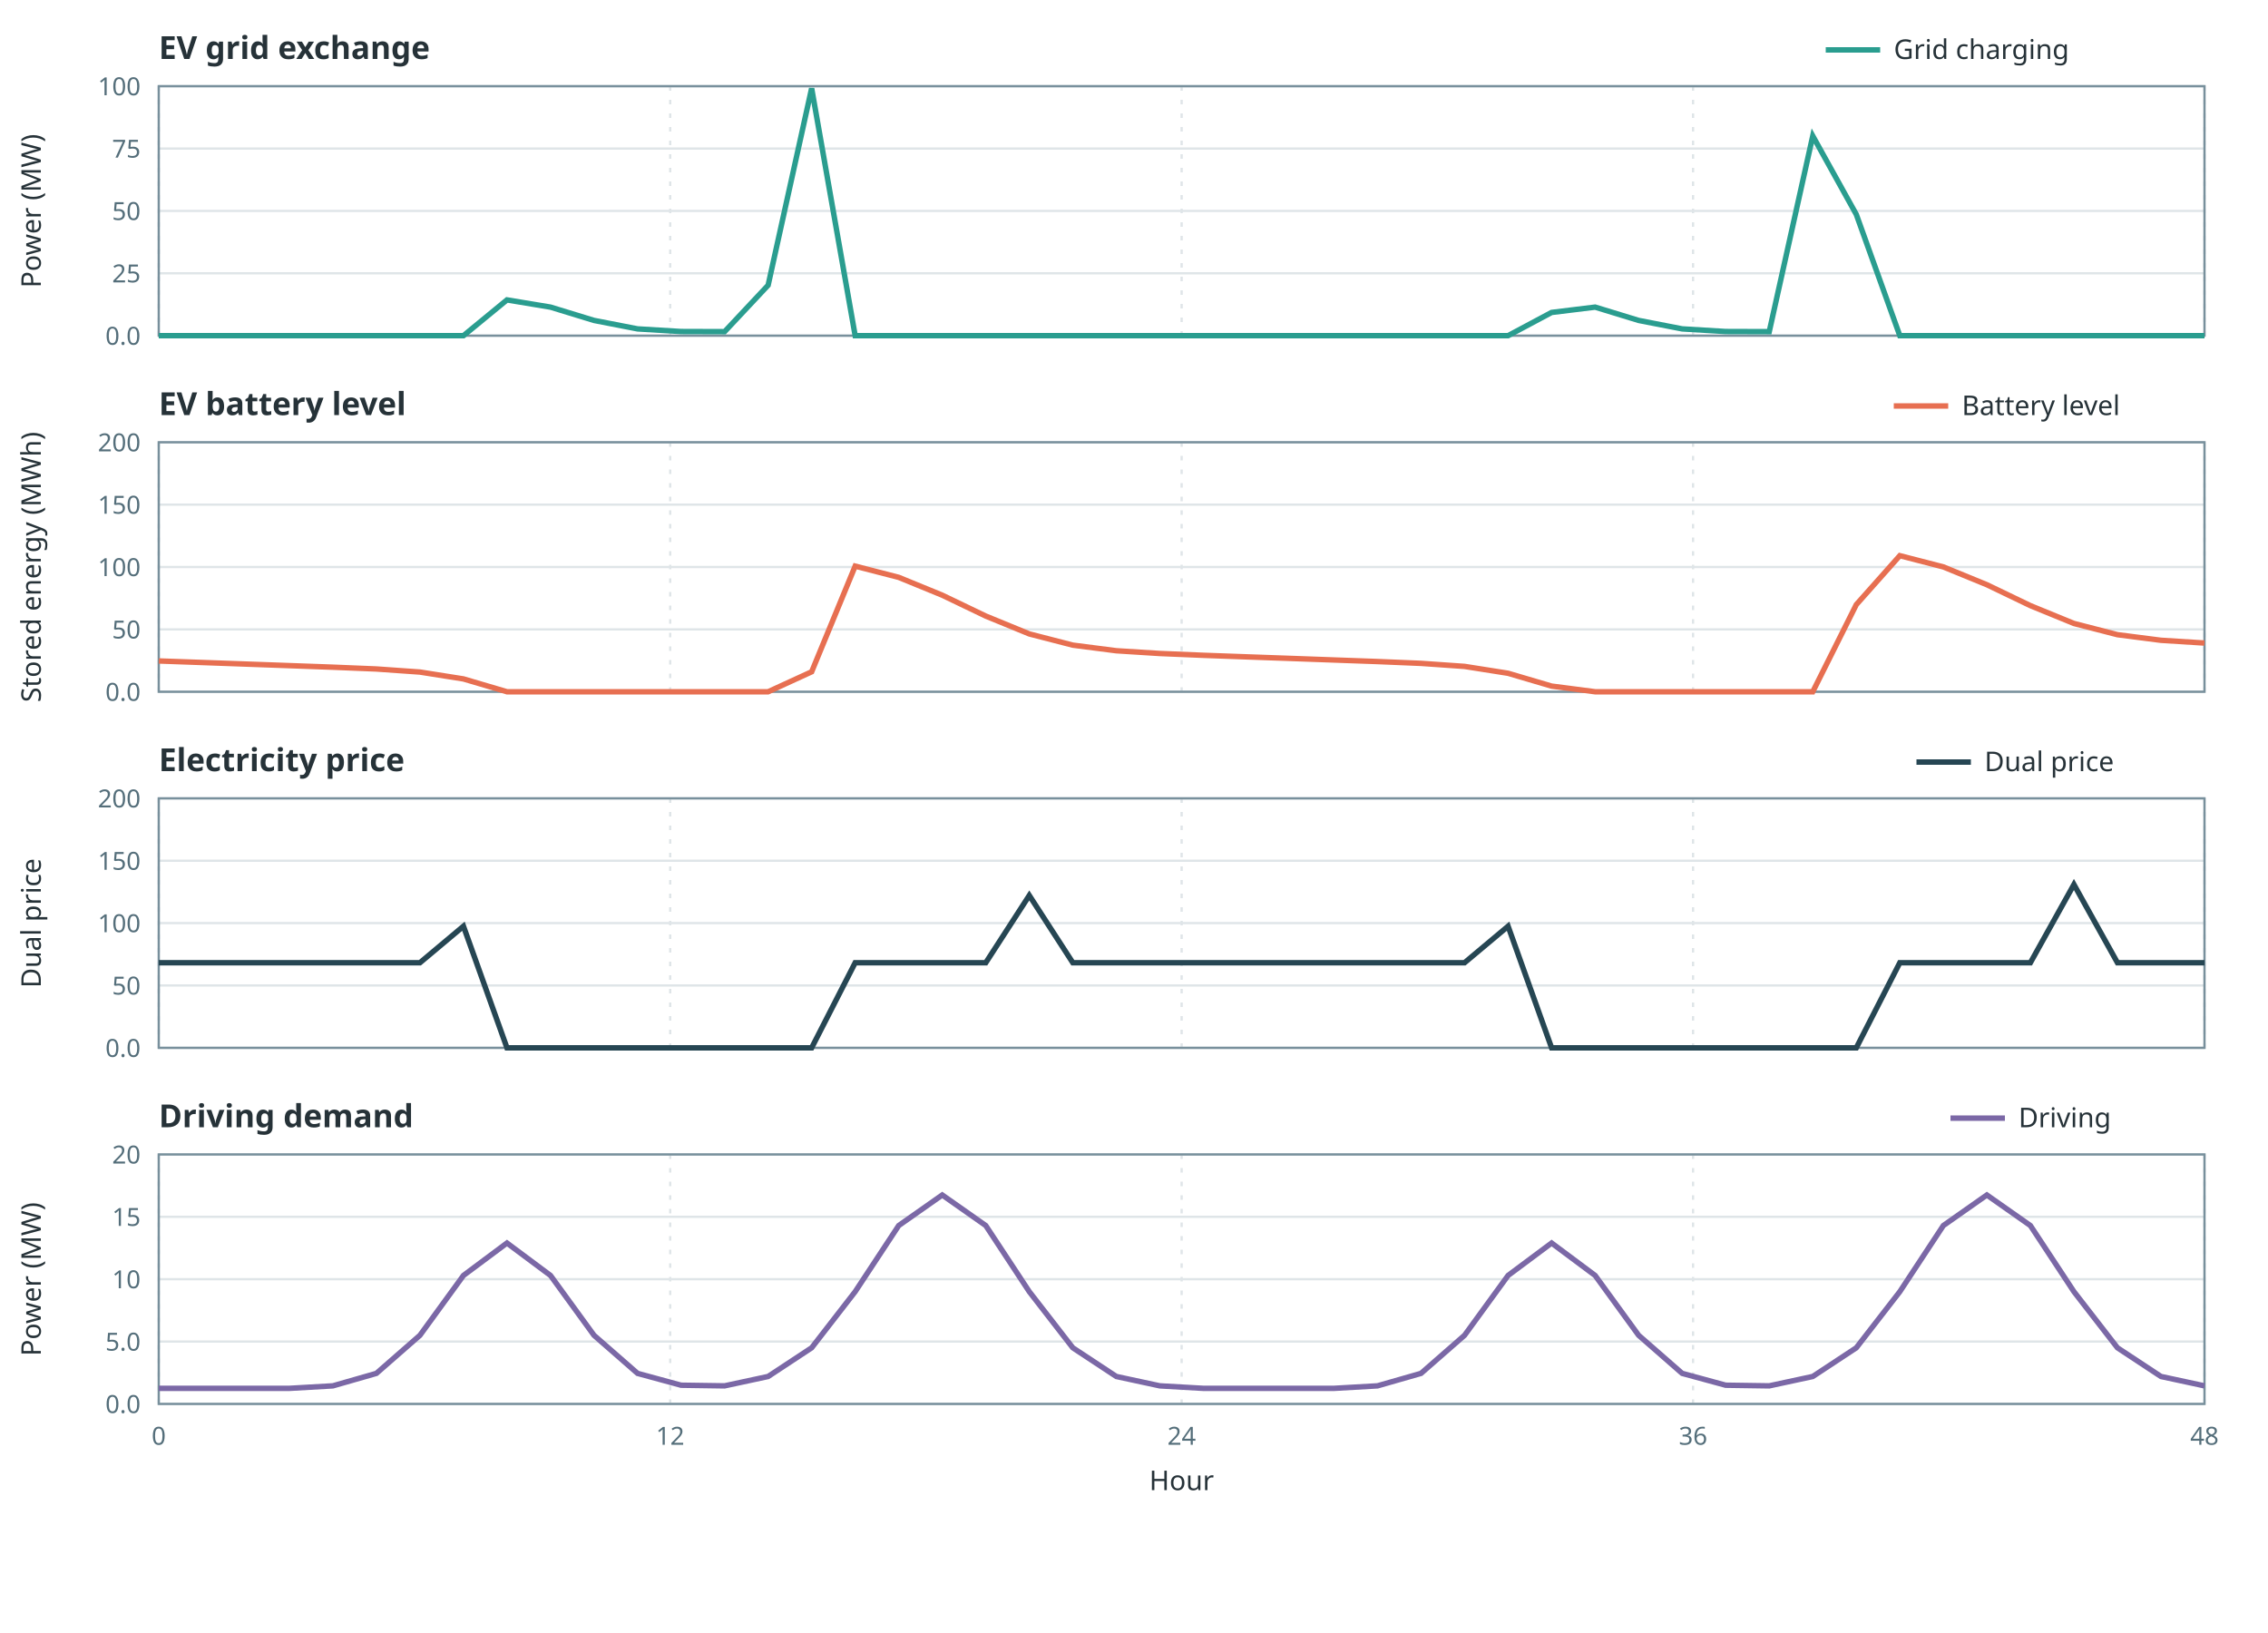
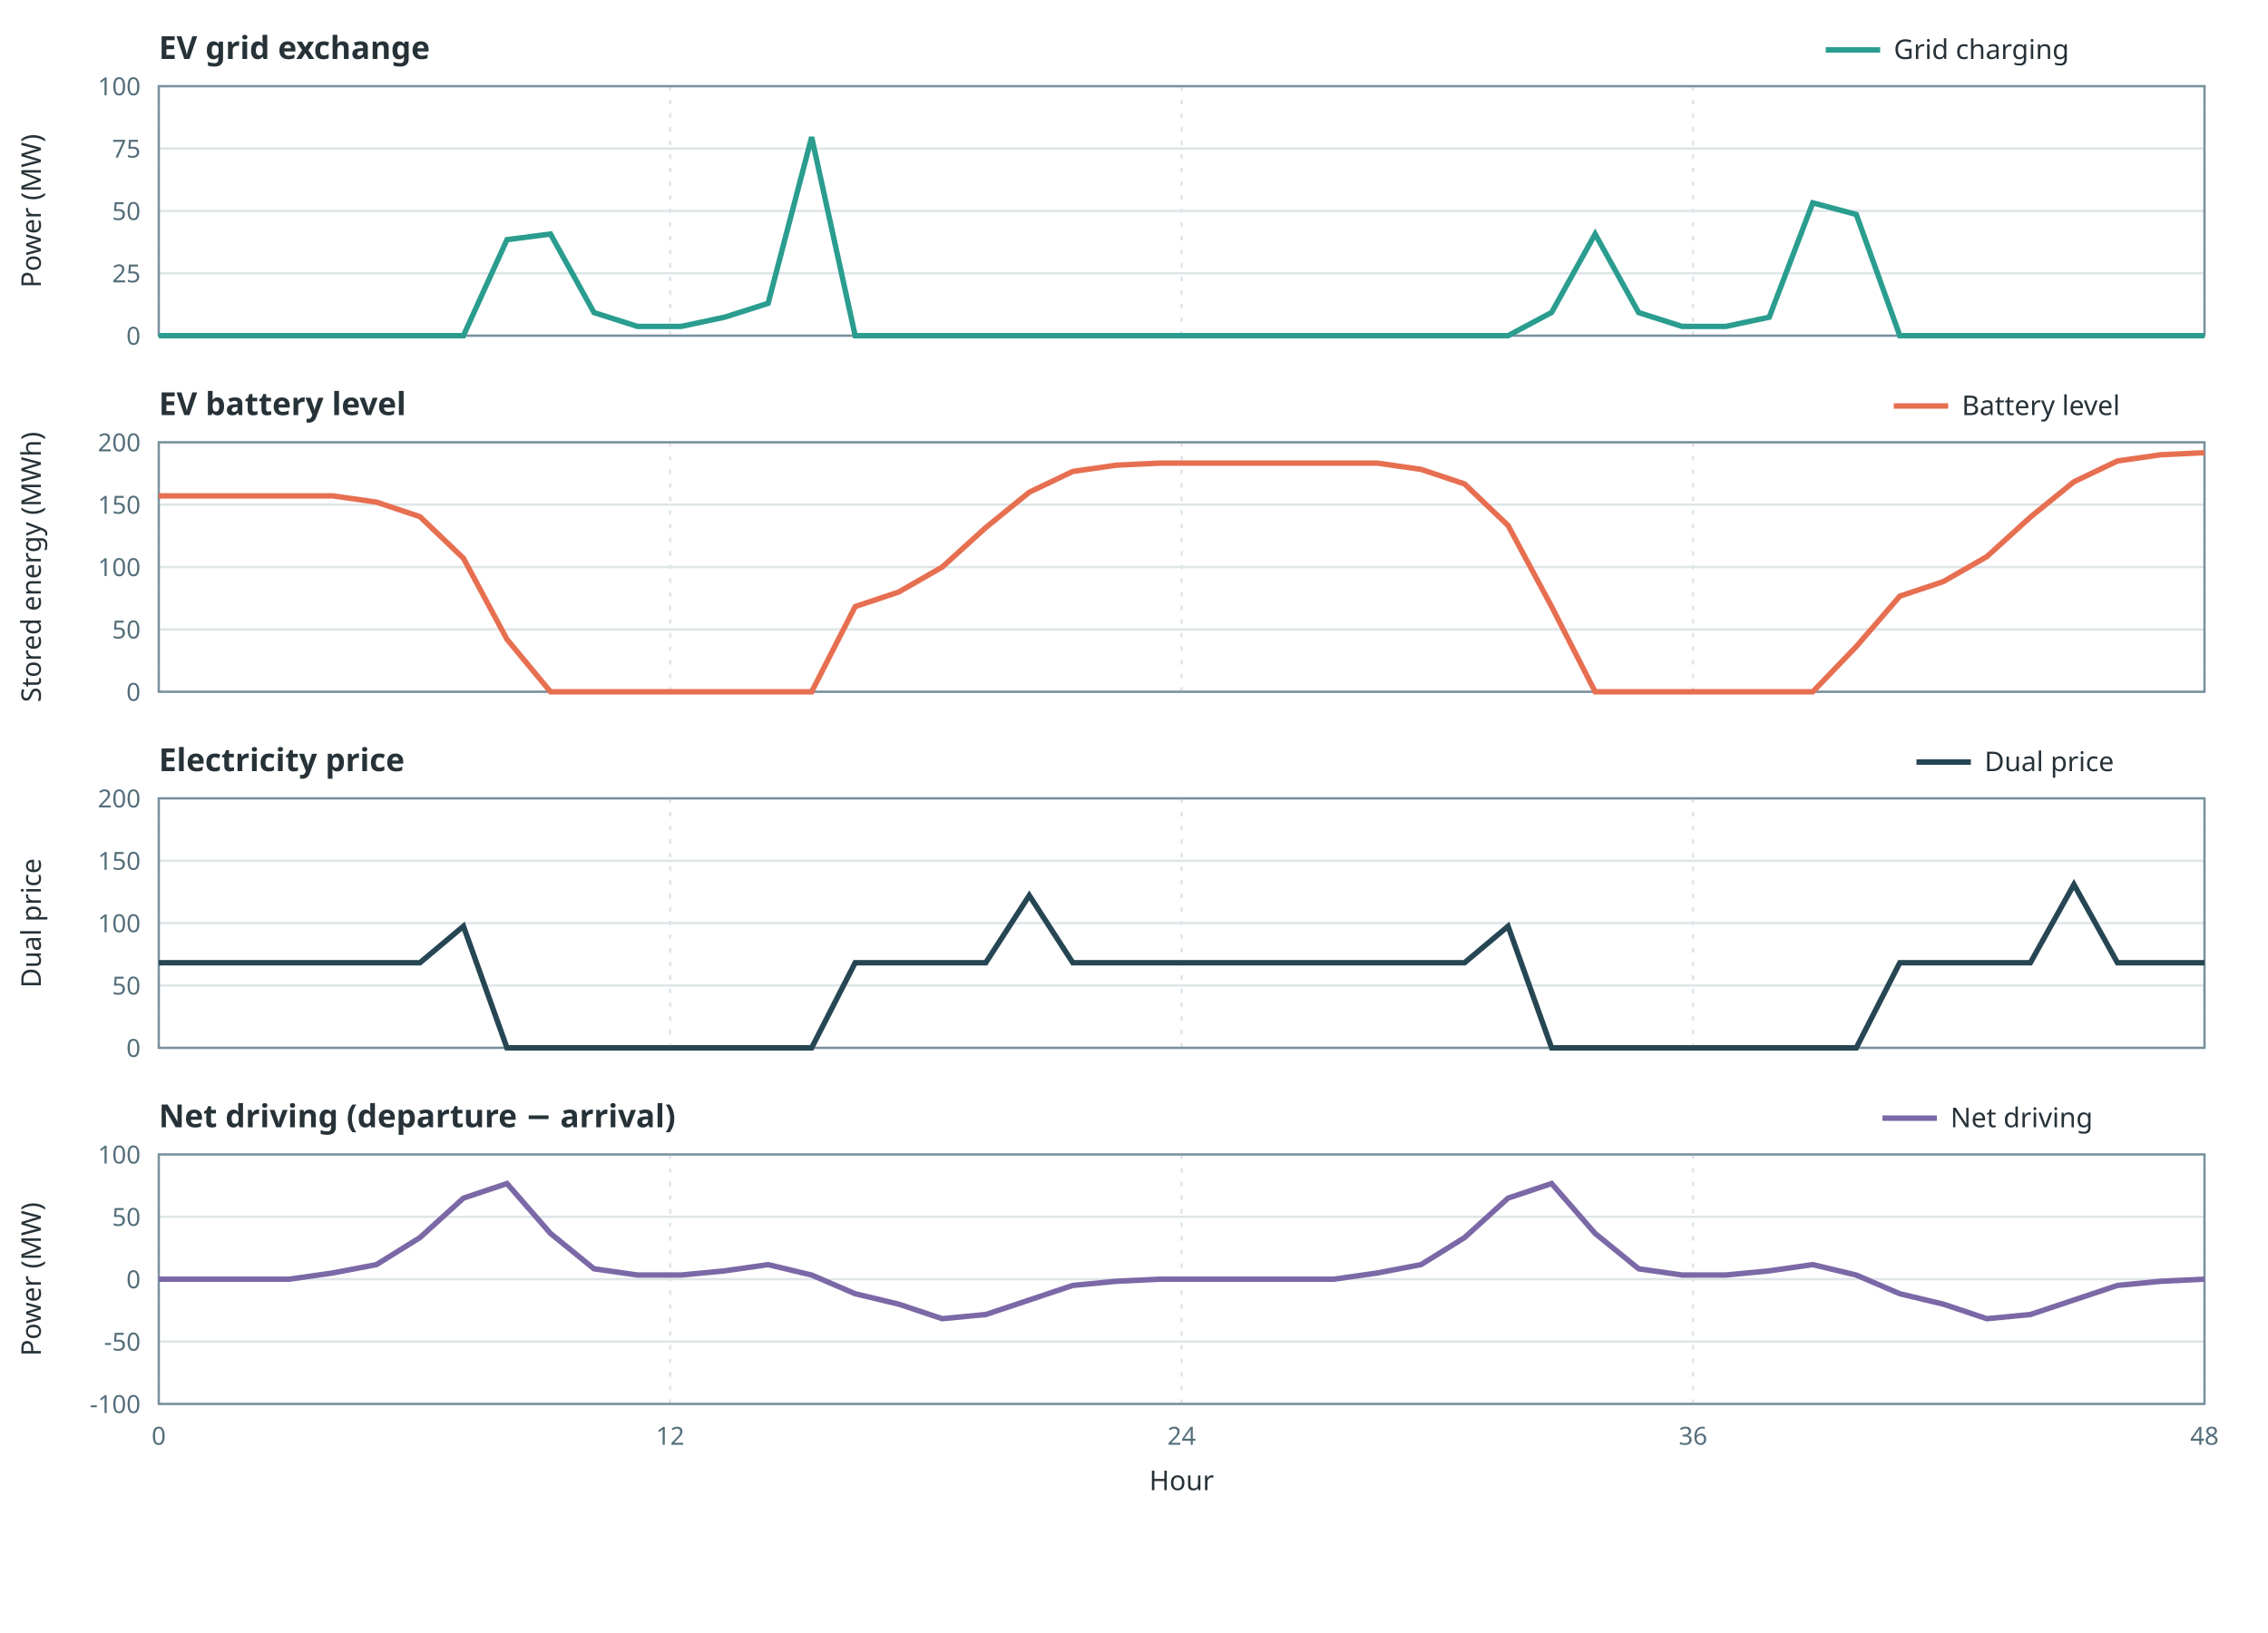
<svg xmlns="http://www.w3.org/2000/svg" width="1000" height="720" viewBox="0 0 1000 720" role="img">
  <style>
    text { font-family: system-ui, sans-serif; fill: #263238; }
    .title { font-size: 14px; font-weight: 600; }
    .legend { font-size: 12px; }
    .axis-label { font-size: 12px; text-anchor: middle; }
    .tick { font-size: 11px; text-anchor: end; fill: #546e7a; }
    .tick.x { text-anchor: middle; }
    .grid { stroke: #dfe5e8; stroke-width: 1; }
    .grid.vertical { stroke-dasharray: 2 4; }
    .frame { fill: none; stroke: #78909c; stroke-width: 1; }
</style>
  <rect width="100%" height="100%" fill="white" />
  <text class="title" x="70" y="26.0">EV grid exchange</text>
  <text class="axis-label" transform="translate(18 93.0) rotate(-90)">Power (MW)</text>
  <line class="grid" x1="70.0" y1="148.0" x2="972.0" y2="148.0" />
-   <text class="tick" x="62" y="152.0">0.0</text>
+   <text class="tick" x="62" y="152.0">0</text>
  <line class="grid" x1="70.0" y1="120.5" x2="972.0" y2="120.5" />
  <text class="tick" x="62" y="124.5">25</text>
  <line class="grid" x1="70.0" y1="93.0" x2="972.0" y2="93.0" />
  <text class="tick" x="62" y="97.0">50</text>
  <line class="grid" x1="70.0" y1="65.5" x2="972.0" y2="65.5" />
  <text class="tick" x="62" y="69.5">75</text>
  <line class="grid" x1="70.0" y1="38.0" x2="972.0" y2="38.0" />
  <text class="tick" x="62" y="42.0">100</text>
  <line class="grid vertical" x1="70.0" y1="38.0" x2="70.0" y2="148.0" />
  <line class="grid vertical" x1="295.5" y1="38.0" x2="295.5" y2="148.0" />
  <line class="grid vertical" x1="521.0" y1="38.0" x2="521.0" y2="148.0" />
  <line class="grid vertical" x1="746.5" y1="38.0" x2="746.5" y2="148.0" />
  <line class="grid vertical" x1="972.0" y1="38.0" x2="972.0" y2="148.0" />
  <rect class="frame" x="70.0" y="38.0" width="902.0" height="110.0" />
-   <polyline fill="none" stroke="#2a9d8f" stroke-width="2.4" points="70.00,148.00 89.19,148.00 108.38,148.00 127.57,148.00 146.77,148.00 165.96,148.00 185.15,148.00 204.34,148.00 223.53,132.23 242.72,135.41 261.91,141.28 281.11,145.01 300.30,146.17 319.49,146.23 338.68,125.76 357.87,38.95 377.06,148.00 396.26,148.00 415.45,148.00 434.64,148.00 453.83,148.00 473.02,148.00 492.21,148.00 511.40,148.00 530.60,148.00 549.79,148.00 568.98,148.00 588.17,148.00 607.36,148.00 626.55,148.00 645.74,148.00 664.94,148.00 684.13,137.76 703.32,135.41 722.51,141.28 741.70,145.01 760.89,146.17 780.09,146.23 799.28,59.94 818.47,94.54 837.66,148.00 856.85,148.00 876.04,148.00 895.23,148.00 914.43,148.00 933.62,148.00 952.81,148.00 972.00,148.00" />
+   <polyline fill="none" stroke="#2a9d8f" stroke-width="2.4" points="70.00,148.00 89.19,148.00 108.38,148.00 127.57,148.00 146.77,148.00 165.96,148.00 185.15,148.00 204.34,148.00 223.53,105.68 242.72,103.18 261.91,137.82 281.11,143.93 300.30,143.93 319.49,139.85 338.68,133.74 357.87,60.47 377.06,148.00 396.26,148.00 415.45,148.00 434.64,148.00 453.83,148.00 473.02,148.00 492.21,148.00 511.40,148.00 530.60,148.00 549.79,148.00 568.98,148.00 588.17,148.00 607.36,148.00 626.55,148.00 645.74,148.00 664.94,148.00 684.13,137.76 703.32,103.18 722.51,137.82 741.70,143.93 760.89,143.93 780.09,139.85 799.28,89.43 818.47,94.54 837.66,148.00 856.85,148.00 876.04,148.00 895.23,148.00 914.43,148.00 933.62,148.00 952.81,148.00 972.00,148.00" />
  <line x1="805" y1="22" x2="829" y2="22" stroke="#2a9d8f" stroke-width="2.4" />
  <text class="legend" x="835" y="26">Grid charging</text>
  <text class="title" x="70" y="183.0">EV battery level</text>
  <text class="axis-label" transform="translate(18 250.0) rotate(-90)">Stored energy (MWh)</text>
  <line class="grid" x1="70.0" y1="305.0" x2="972.0" y2="305.0" />
-   <text class="tick" x="62" y="309.0">0.0</text>
+   <text class="tick" x="62" y="309.0">0</text>
  <line class="grid" x1="70.0" y1="277.5" x2="972.0" y2="277.5" />
  <text class="tick" x="62" y="281.5">50</text>
  <line class="grid" x1="70.0" y1="250.0" x2="972.0" y2="250.0" />
  <text class="tick" x="62" y="254.0">100</text>
  <line class="grid" x1="70.0" y1="222.5" x2="972.0" y2="222.5" />
  <text class="tick" x="62" y="226.5">150</text>
  <line class="grid" x1="70.0" y1="195.0" x2="972.0" y2="195.0" />
  <text class="tick" x="62" y="199.0">200</text>
  <line class="grid vertical" x1="70.0" y1="195.0" x2="70.0" y2="305.0" />
  <line class="grid vertical" x1="295.5" y1="195.0" x2="295.5" y2="305.0" />
  <line class="grid vertical" x1="521.0" y1="195.0" x2="521.0" y2="305.0" />
  <line class="grid vertical" x1="746.5" y1="195.0" x2="746.5" y2="305.0" />
  <line class="grid vertical" x1="972.0" y1="195.0" x2="972.0" y2="305.0" />
  <rect class="frame" x="70.0" y="195.0" width="902.0" height="110.0" />
-   <polyline fill="none" stroke="#e76f51" stroke-width="2.4" points="70.00,291.42 89.19,292.10 108.38,292.79 127.57,293.48 146.77,294.17 165.96,294.96 185.15,296.31 204.34,299.34 223.53,305.00 242.72,305.00 261.91,305.00 281.11,305.00 300.30,305.00 319.49,305.00 338.68,305.00 357.87,296.20 377.06,249.61 396.26,254.56 415.45,262.42 434.64,271.63 453.83,279.50 473.02,284.45 492.21,286.92 511.40,288.13 530.60,288.93 549.79,289.62 568.98,290.30 588.17,290.99 607.36,291.68 626.55,292.48 645.74,293.82 664.94,296.85 684.13,302.51 703.32,305.00 722.51,305.00 741.70,305.00 760.89,305.00 780.09,305.00 799.28,305.00 818.47,266.58 837.66,245.00 856.85,249.95 876.04,257.81 895.23,267.03 914.43,274.89 933.62,279.84 952.81,282.31 972.00,283.52" />
+   <polyline fill="none" stroke="#e76f51" stroke-width="2.4" points="70.00,218.63 89.19,218.63 108.38,218.63 127.57,218.63 146.77,218.63 165.96,221.38 185.15,227.79 204.34,246.13 223.53,281.88 242.72,305.00 261.91,305.00 281.11,305.00 300.30,305.00 319.49,305.00 338.68,305.00 357.87,305.00 377.06,267.44 396.26,261.02 415.45,250.02 434.64,232.61 453.83,217.02 473.02,207.86 492.21,205.11 511.40,204.19 530.60,204.19 549.79,204.19 568.98,204.19 588.17,204.19 607.36,204.19 626.55,206.94 645.74,213.36 664.94,231.69 684.13,267.44 703.32,305.00 722.51,305.00 741.70,305.00 760.89,305.00 780.09,305.00 799.28,305.00 818.47,285.06 837.66,262.84 856.85,256.42 876.04,245.42 895.23,228.00 914.43,212.42 933.62,203.25 952.81,200.50 972.00,199.58" />
  <line x1="835" y1="179" x2="859" y2="179" stroke="#e76f51" stroke-width="2.4" />
  <text class="legend" x="865" y="183">Battery level</text>
  <text class="title" x="70" y="340.0">Electricity price</text>
  <text class="axis-label" transform="translate(18 407.0) rotate(-90)">Dual price</text>
  <line class="grid" x1="70.0" y1="462.0" x2="972.0" y2="462.0" />
-   <text class="tick" x="62" y="466.0">0.0</text>
+   <text class="tick" x="62" y="466.0">0</text>
  <line class="grid" x1="70.0" y1="434.5" x2="972.0" y2="434.5" />
  <text class="tick" x="62" y="438.5">50</text>
  <line class="grid" x1="70.0" y1="407.0" x2="972.0" y2="407.0" />
  <text class="tick" x="62" y="411.0">100</text>
  <line class="grid" x1="70.0" y1="379.5" x2="972.0" y2="379.5" />
  <text class="tick" x="62" y="383.5">150</text>
  <line class="grid" x1="70.0" y1="352.0" x2="972.0" y2="352.0" />
  <text class="tick" x="62" y="356.0">200</text>
  <line class="grid vertical" x1="70.0" y1="352.0" x2="70.0" y2="462.0" />
  <line class="grid vertical" x1="295.5" y1="352.0" x2="295.5" y2="462.0" />
  <line class="grid vertical" x1="521.0" y1="352.0" x2="521.0" y2="462.0" />
  <line class="grid vertical" x1="746.5" y1="352.0" x2="746.5" y2="462.0" />
  <line class="grid vertical" x1="972.0" y1="352.0" x2="972.0" y2="462.0" />
  <rect class="frame" x="70.0" y="352.0" width="902.0" height="110.0" />
  <polyline fill="none" stroke="#264653" stroke-width="2.4" points="70.00,424.47 89.19,424.47 108.38,424.47 127.57,424.47 146.77,424.47 165.96,424.47 185.15,424.47 204.34,408.38 223.53,462.00 242.72,462.00 261.91,462.00 281.11,462.00 300.30,462.00 319.49,462.00 338.68,462.00 357.87,462.00 377.06,424.47 396.26,424.47 415.45,424.47 434.64,424.47 453.83,394.81 473.02,424.47 492.21,424.47 511.40,424.47 530.60,424.47 549.79,424.47 568.98,424.47 588.17,424.47 607.36,424.47 626.55,424.47 645.74,424.47 664.94,408.38 684.13,462.00 703.32,462.00 722.51,462.00 741.70,462.00 760.89,462.00 780.09,462.00 799.28,462.00 818.47,462.00 837.66,424.47 856.85,424.47 876.04,424.47 895.23,424.47 914.43,389.98 933.62,424.47 952.81,424.47 972.00,424.47" />
  <line x1="845" y1="336" x2="869" y2="336" stroke="#264653" stroke-width="2.4" />
  <text class="legend" x="875" y="340">Dual price</text>
-   <text class="title" x="70" y="497.0">Driving demand</text>
+   <text class="title" x="70" y="497.0">Net driving (departure − arrival)</text>
  <text class="axis-label" transform="translate(18 564.0) rotate(-90)">Power (MW)</text>
  <line class="grid" x1="70.0" y1="619.0" x2="972.0" y2="619.0" />
-   <text class="tick" x="62" y="623.0">0.0</text>
+   <text class="tick" x="62" y="623.0">-100</text>
  <line class="grid" x1="70.0" y1="591.5" x2="972.0" y2="591.5" />
-   <text class="tick" x="62" y="595.5">5.0</text>
+   <text class="tick" x="62" y="595.5">-50</text>
  <line class="grid" x1="70.0" y1="564.0" x2="972.0" y2="564.0" />
-   <text class="tick" x="62" y="568.0">10</text>
+   <text class="tick" x="62" y="568.0">0</text>
  <line class="grid" x1="70.0" y1="536.5" x2="972.0" y2="536.5" />
-   <text class="tick" x="62" y="540.5">15</text>
+   <text class="tick" x="62" y="540.5">50</text>
  <line class="grid" x1="70.0" y1="509.0" x2="972.0" y2="509.0" />
-   <text class="tick" x="62" y="513.0">20</text>
+   <text class="tick" x="62" y="513.0">100</text>
  <line class="grid vertical" x1="70.0" y1="509.0" x2="70.0" y2="619.0" />
  <text class="tick x" x="70.0" y="637.0">0</text>
  <line class="grid vertical" x1="295.5" y1="509.0" x2="295.5" y2="619.0" />
  <text class="tick x" x="295.5" y="637.0">12</text>
  <line class="grid vertical" x1="521.0" y1="509.0" x2="521.0" y2="619.0" />
  <text class="tick x" x="521.0" y="637.0">24</text>
  <line class="grid vertical" x1="746.5" y1="509.0" x2="746.5" y2="619.0" />
  <text class="tick x" x="746.5" y="637.0">36</text>
  <line class="grid vertical" x1="972.0" y1="509.0" x2="972.0" y2="619.0" />
  <text class="tick x" x="972.0" y="637.0">48</text>
  <rect class="frame" x="70.0" y="509.0" width="902.0" height="110.0" />
-   <polyline fill="none" stroke="#7b68a6" stroke-width="2.4" points="70.00,612.13 89.19,612.13 108.38,612.13 127.57,612.13 146.77,611.03 165.96,605.53 185.15,588.75 204.34,562.36 223.53,548.06 242.72,562.36 261.91,588.75 281.11,605.53 300.30,610.75 319.49,611.03 338.68,606.90 357.87,594.25 377.06,569.50 396.26,540.36 415.45,526.88 434.64,540.36 453.83,569.50 473.02,594.25 492.21,606.90 511.40,611.03 530.60,612.13 549.79,612.13 568.98,612.13 588.17,612.13 607.36,611.03 626.55,605.53 645.74,588.75 664.94,562.36 684.13,548.06 703.32,562.36 722.51,588.75 741.70,605.53 760.89,610.75 780.09,611.03 799.28,606.90 818.47,594.25 837.66,569.50 856.85,540.36 876.04,526.88 895.23,540.36 914.43,569.50 933.62,594.25 952.81,606.90 972.00,611.03" />
+   <polyline fill="none" stroke="#7b68a6" stroke-width="2.4" points="70.00,564.00 89.19,564.00 108.38,564.00 127.57,564.00 146.77,561.25 165.96,557.58 185.15,545.67 204.34,528.25 223.53,521.83 242.72,543.83 261.91,559.42 281.11,562.17 300.30,562.17 319.49,560.33 338.68,557.58 357.87,562.17 377.06,570.42 396.26,575.00 415.45,581.42 434.64,579.58 453.83,573.17 473.02,566.75 492.21,564.92 511.40,564.00 530.60,564.00 549.79,564.00 568.98,564.00 588.17,564.00 607.36,561.25 626.55,557.58 645.74,545.67 664.94,528.25 684.13,521.83 703.32,543.83 722.51,559.42 741.70,562.17 760.89,562.17 780.09,560.33 799.28,557.58 818.47,562.17 837.66,570.42 856.85,575.00 876.04,581.42 895.23,579.58 914.43,573.17 933.62,566.75 952.81,564.92 972.00,564.00" />
  <text class="axis-label" x="521.0" y="657.0">Hour</text>
-   <line x1="860" y1="493" x2="884" y2="493" stroke="#7b68a6" stroke-width="2.4" />
-   <text class="legend" x="890" y="497">Driving</text>
+   <line x1="830" y1="493" x2="854" y2="493" stroke="#7b68a6" stroke-width="2.4" />
+   <text class="legend" x="860" y="497">Net driving</text>
</svg>
